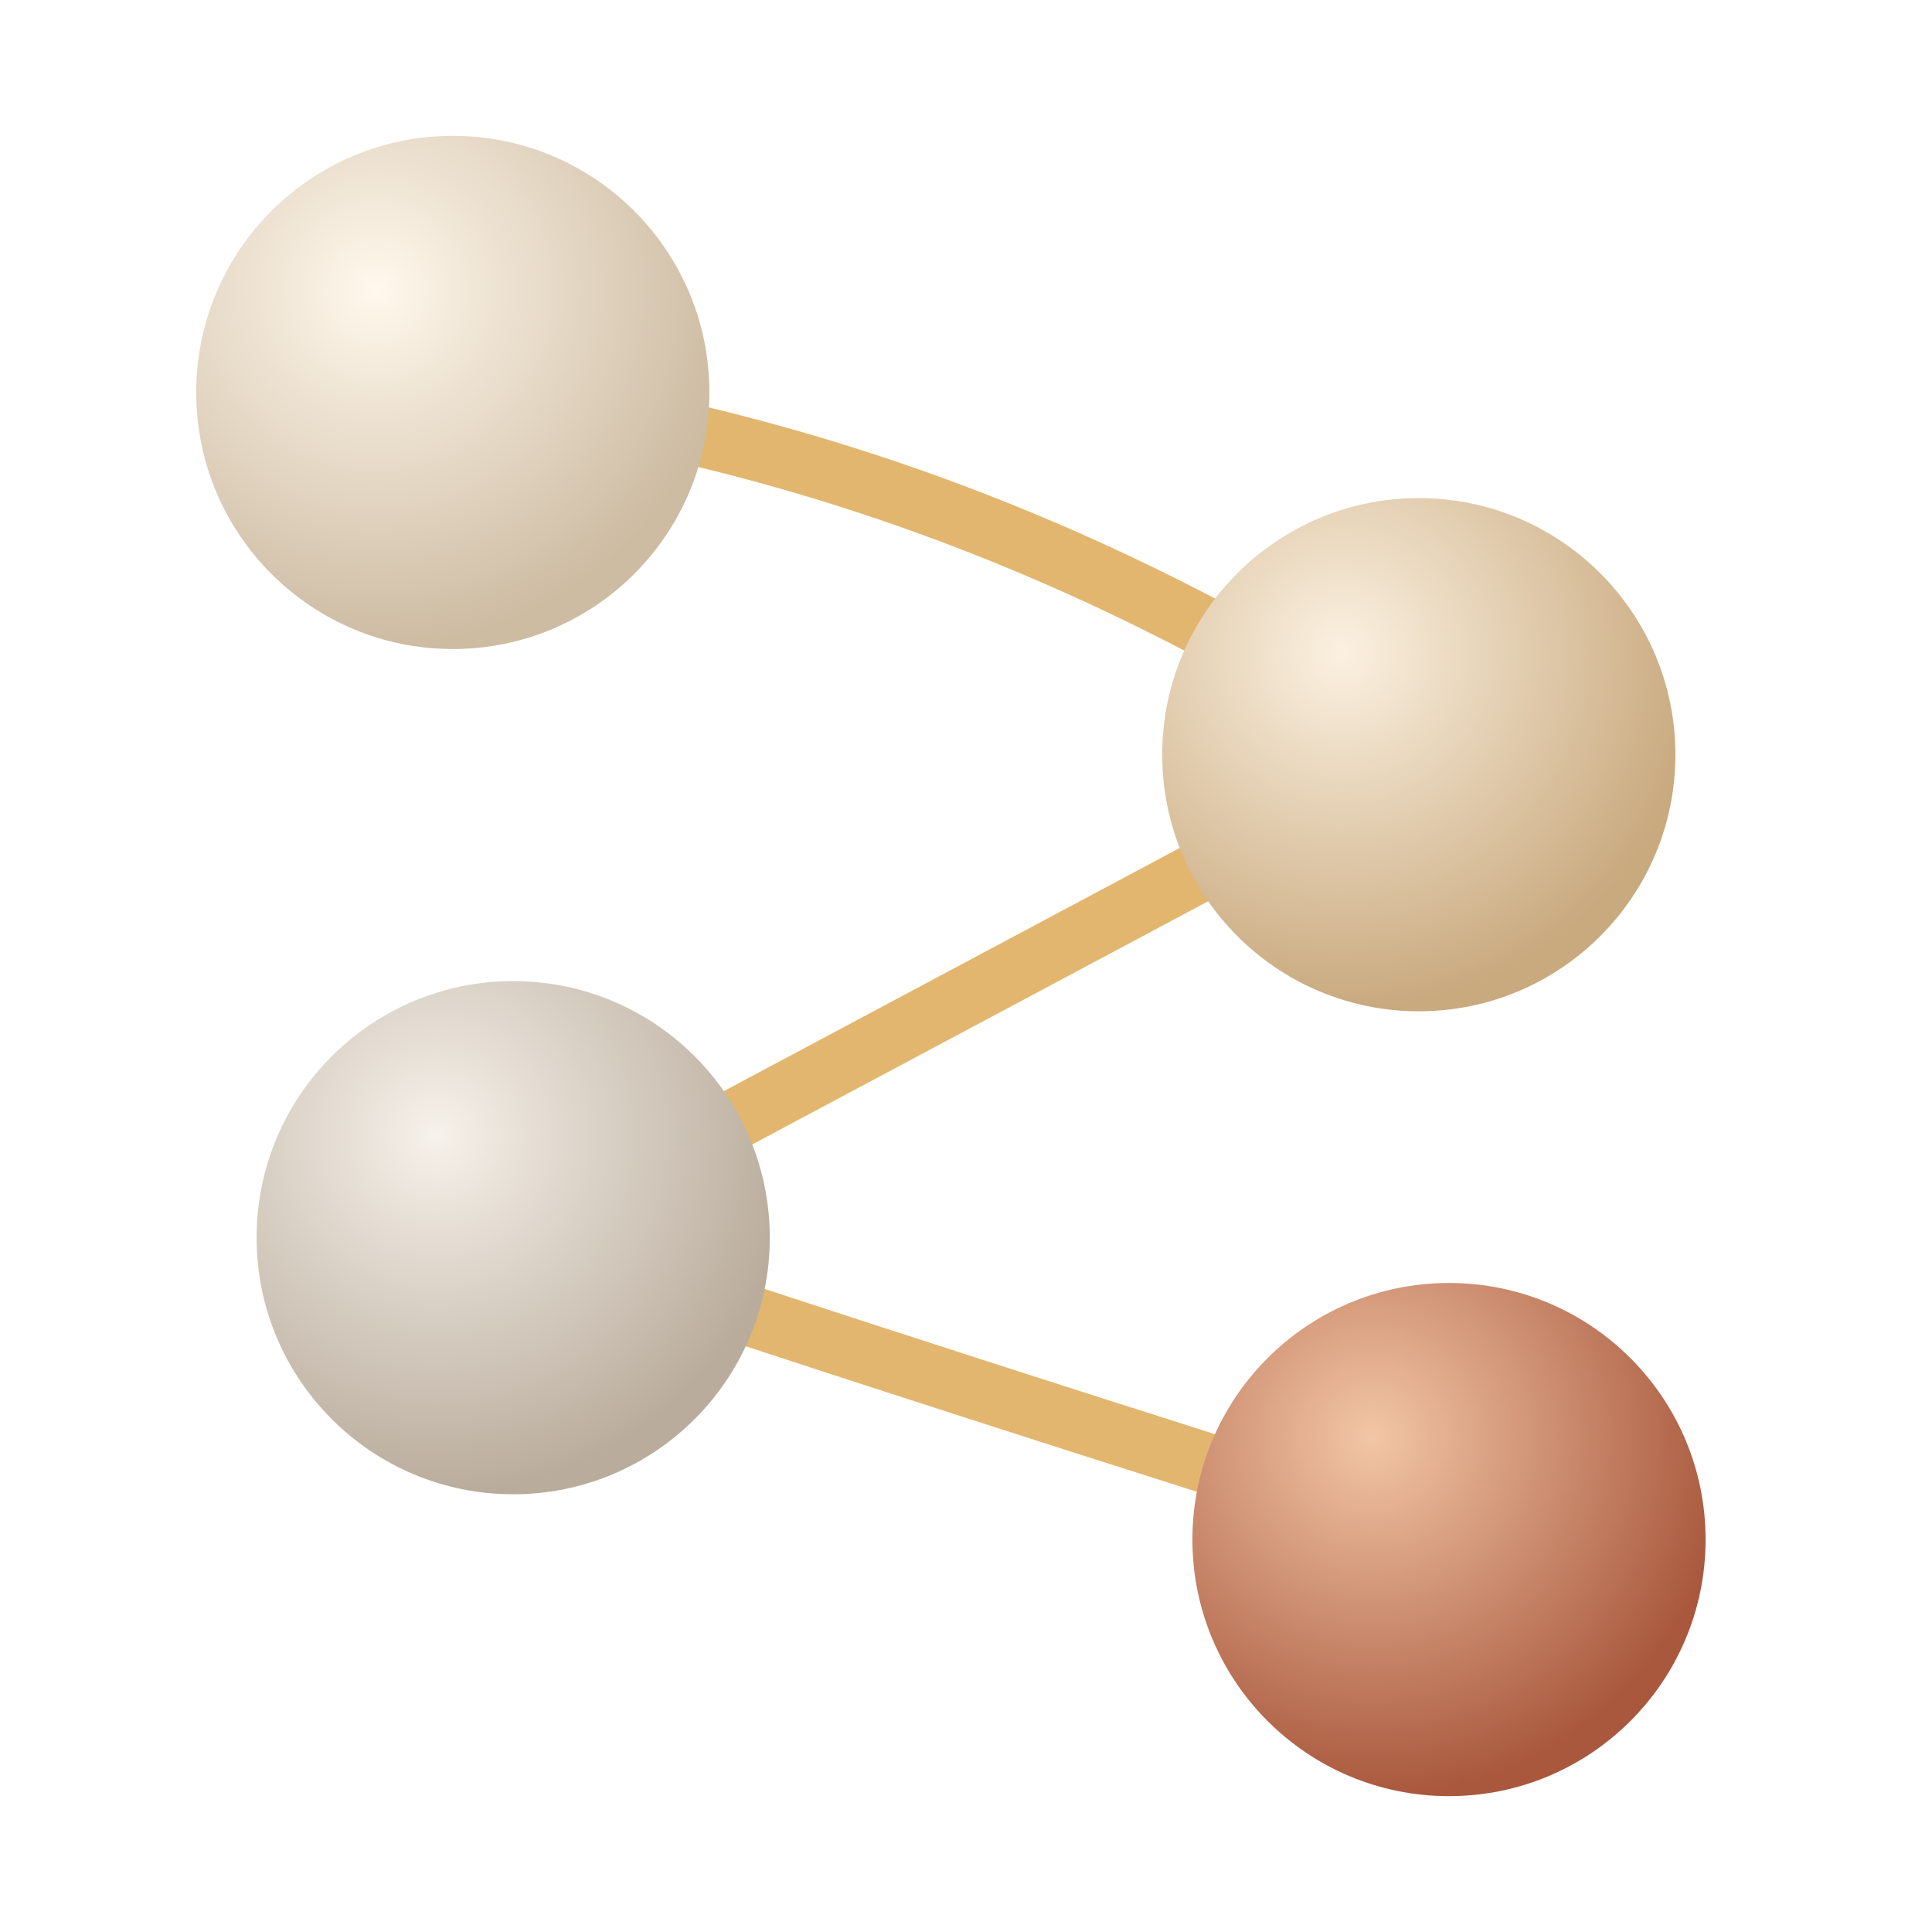
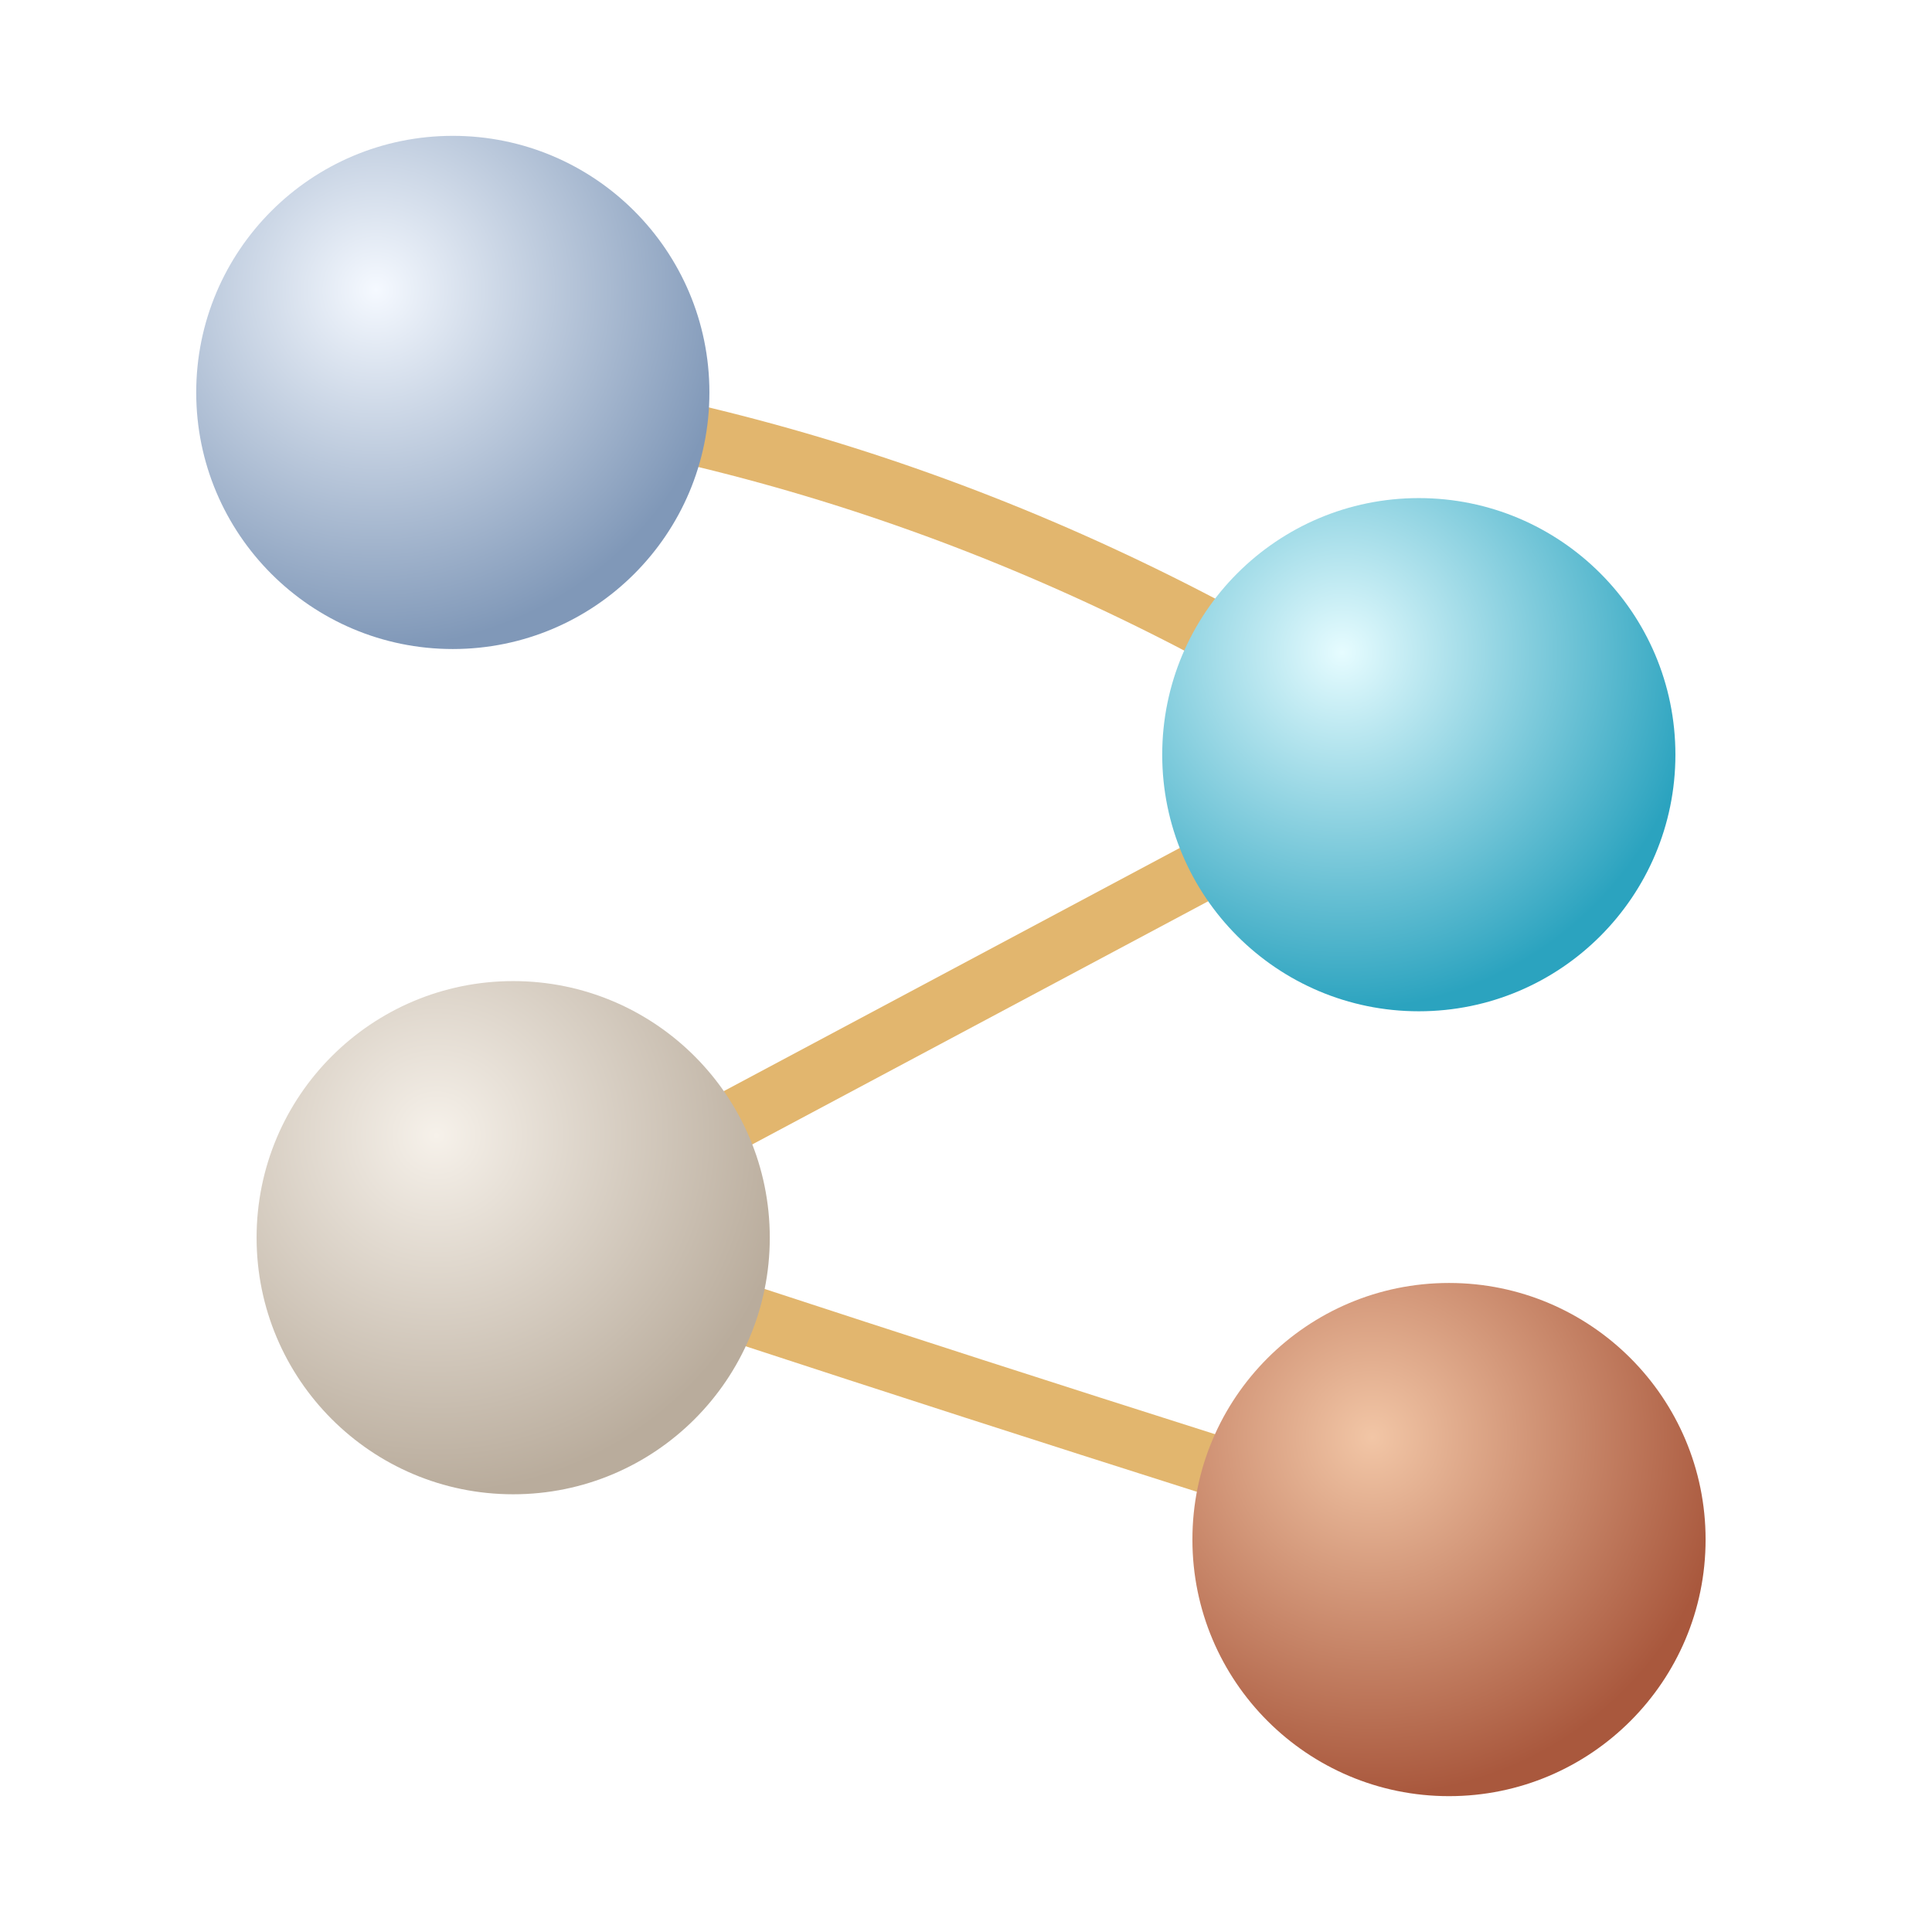
<svg xmlns="http://www.w3.org/2000/svg" viewBox="0 0 64 64" role="img" aria-label="VIER">
  <defs>
    <radialGradient id="p1" cx="35%" cy="30%" r="70%">
-       <stop offset="0" stop-color="#FFF8EC" />
-       <stop offset="1" stop-color="#CDBBA2" />
+       <stop offset="0" stop-color="#F5F9FF" />
+       <stop offset="1" stop-color="#8098B8" />
    </radialGradient>
    <radialGradient id="p2" cx="35%" cy="30%" r="70%">
-       <stop offset="0" stop-color="#FBF1E1" />
-       <stop offset="1" stop-color="#C9A97E" />
+       <stop offset="0" stop-color="#E6FCFF" />
+       <stop offset="1" stop-color="#2BA3BF" />
    </radialGradient>
    <radialGradient id="p3" cx="35%" cy="30%" r="70%">
      <stop offset="0" stop-color="#F6F1EA" />
      <stop offset="1" stop-color="#B9AC9C" />
    </radialGradient>
    <radialGradient id="p4" cx="35%" cy="30%" r="70%">
      <stop offset="0" stop-color="#F2C6A6" />
      <stop offset="1" stop-color="#A9583D" />
    </radialGradient>
  </defs>
  <path d="M15 13 Q32 15 47 25 Q32 33 17 41 Q32 46 48 51" fill="none" stroke="#E2B66E" stroke-width="2" stroke-linecap="round" />
  <circle cx="15" cy="13" r="8.5" fill="url(#p1)" />
  <circle cx="47" cy="25" r="8.5" fill="url(#p2)" />
  <circle cx="17" cy="41" r="8.5" fill="url(#p3)" />
  <circle cx="48" cy="51" r="8.5" fill="url(#p4)" />
</svg>
